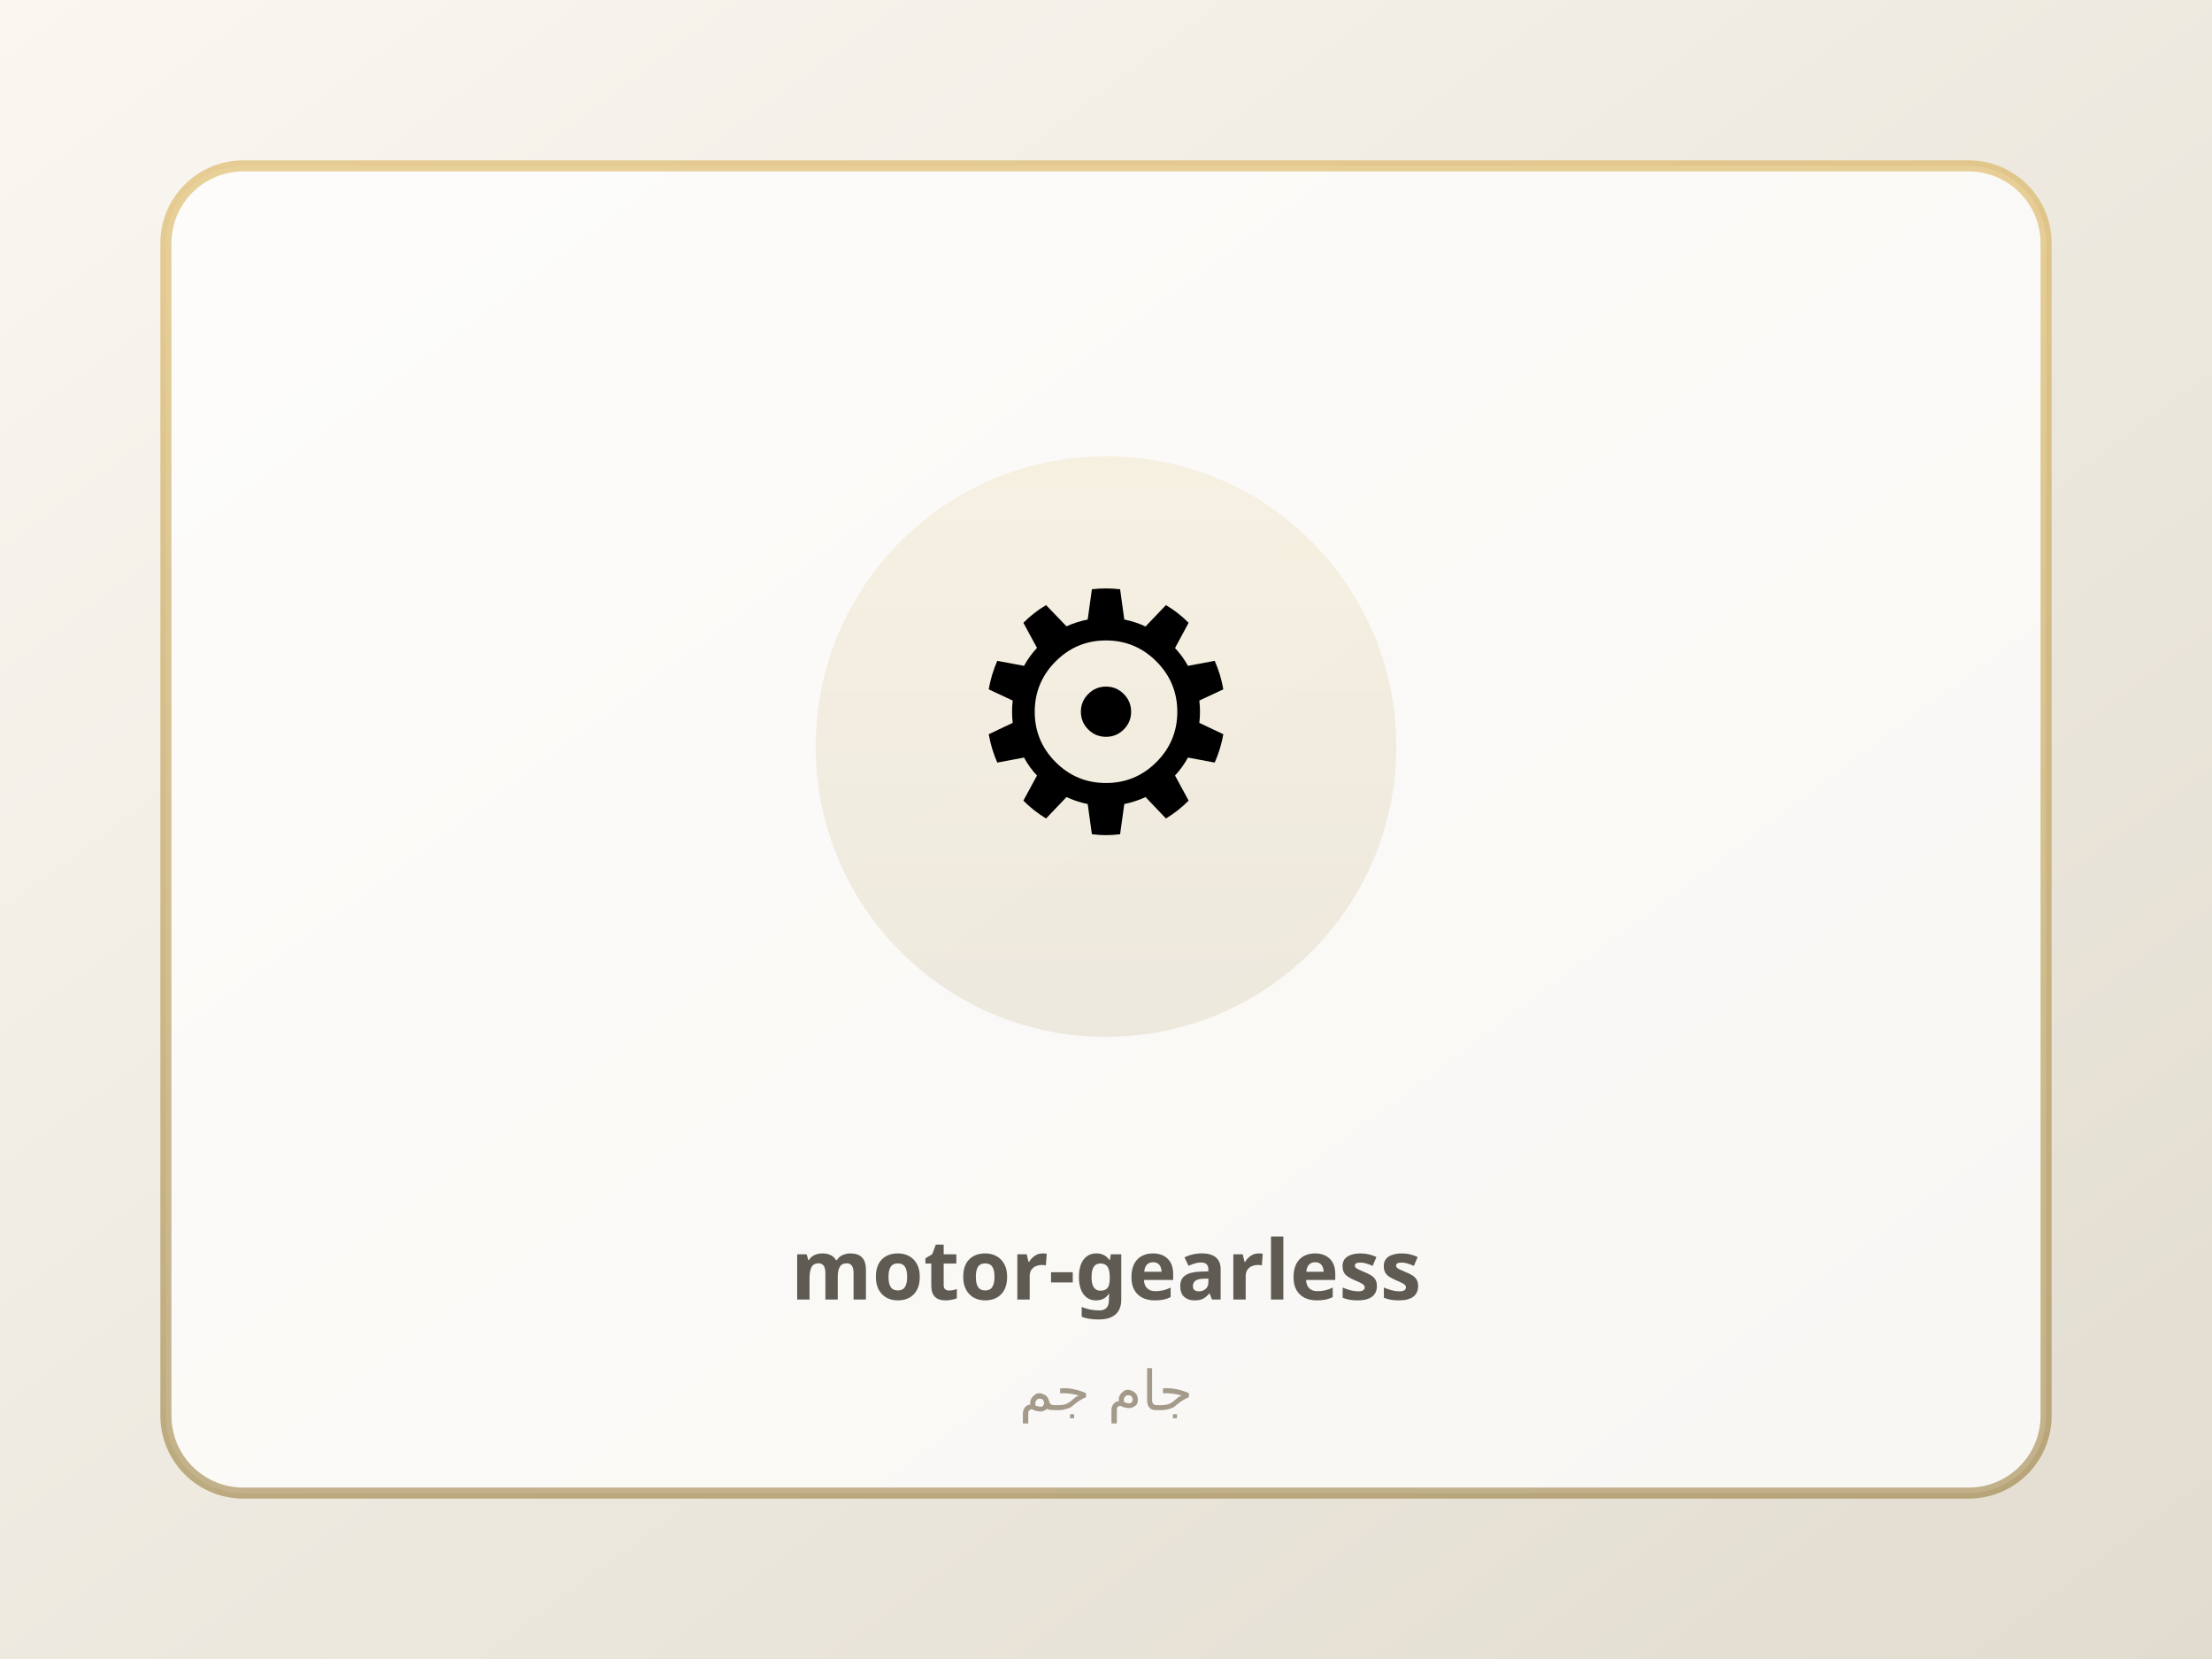
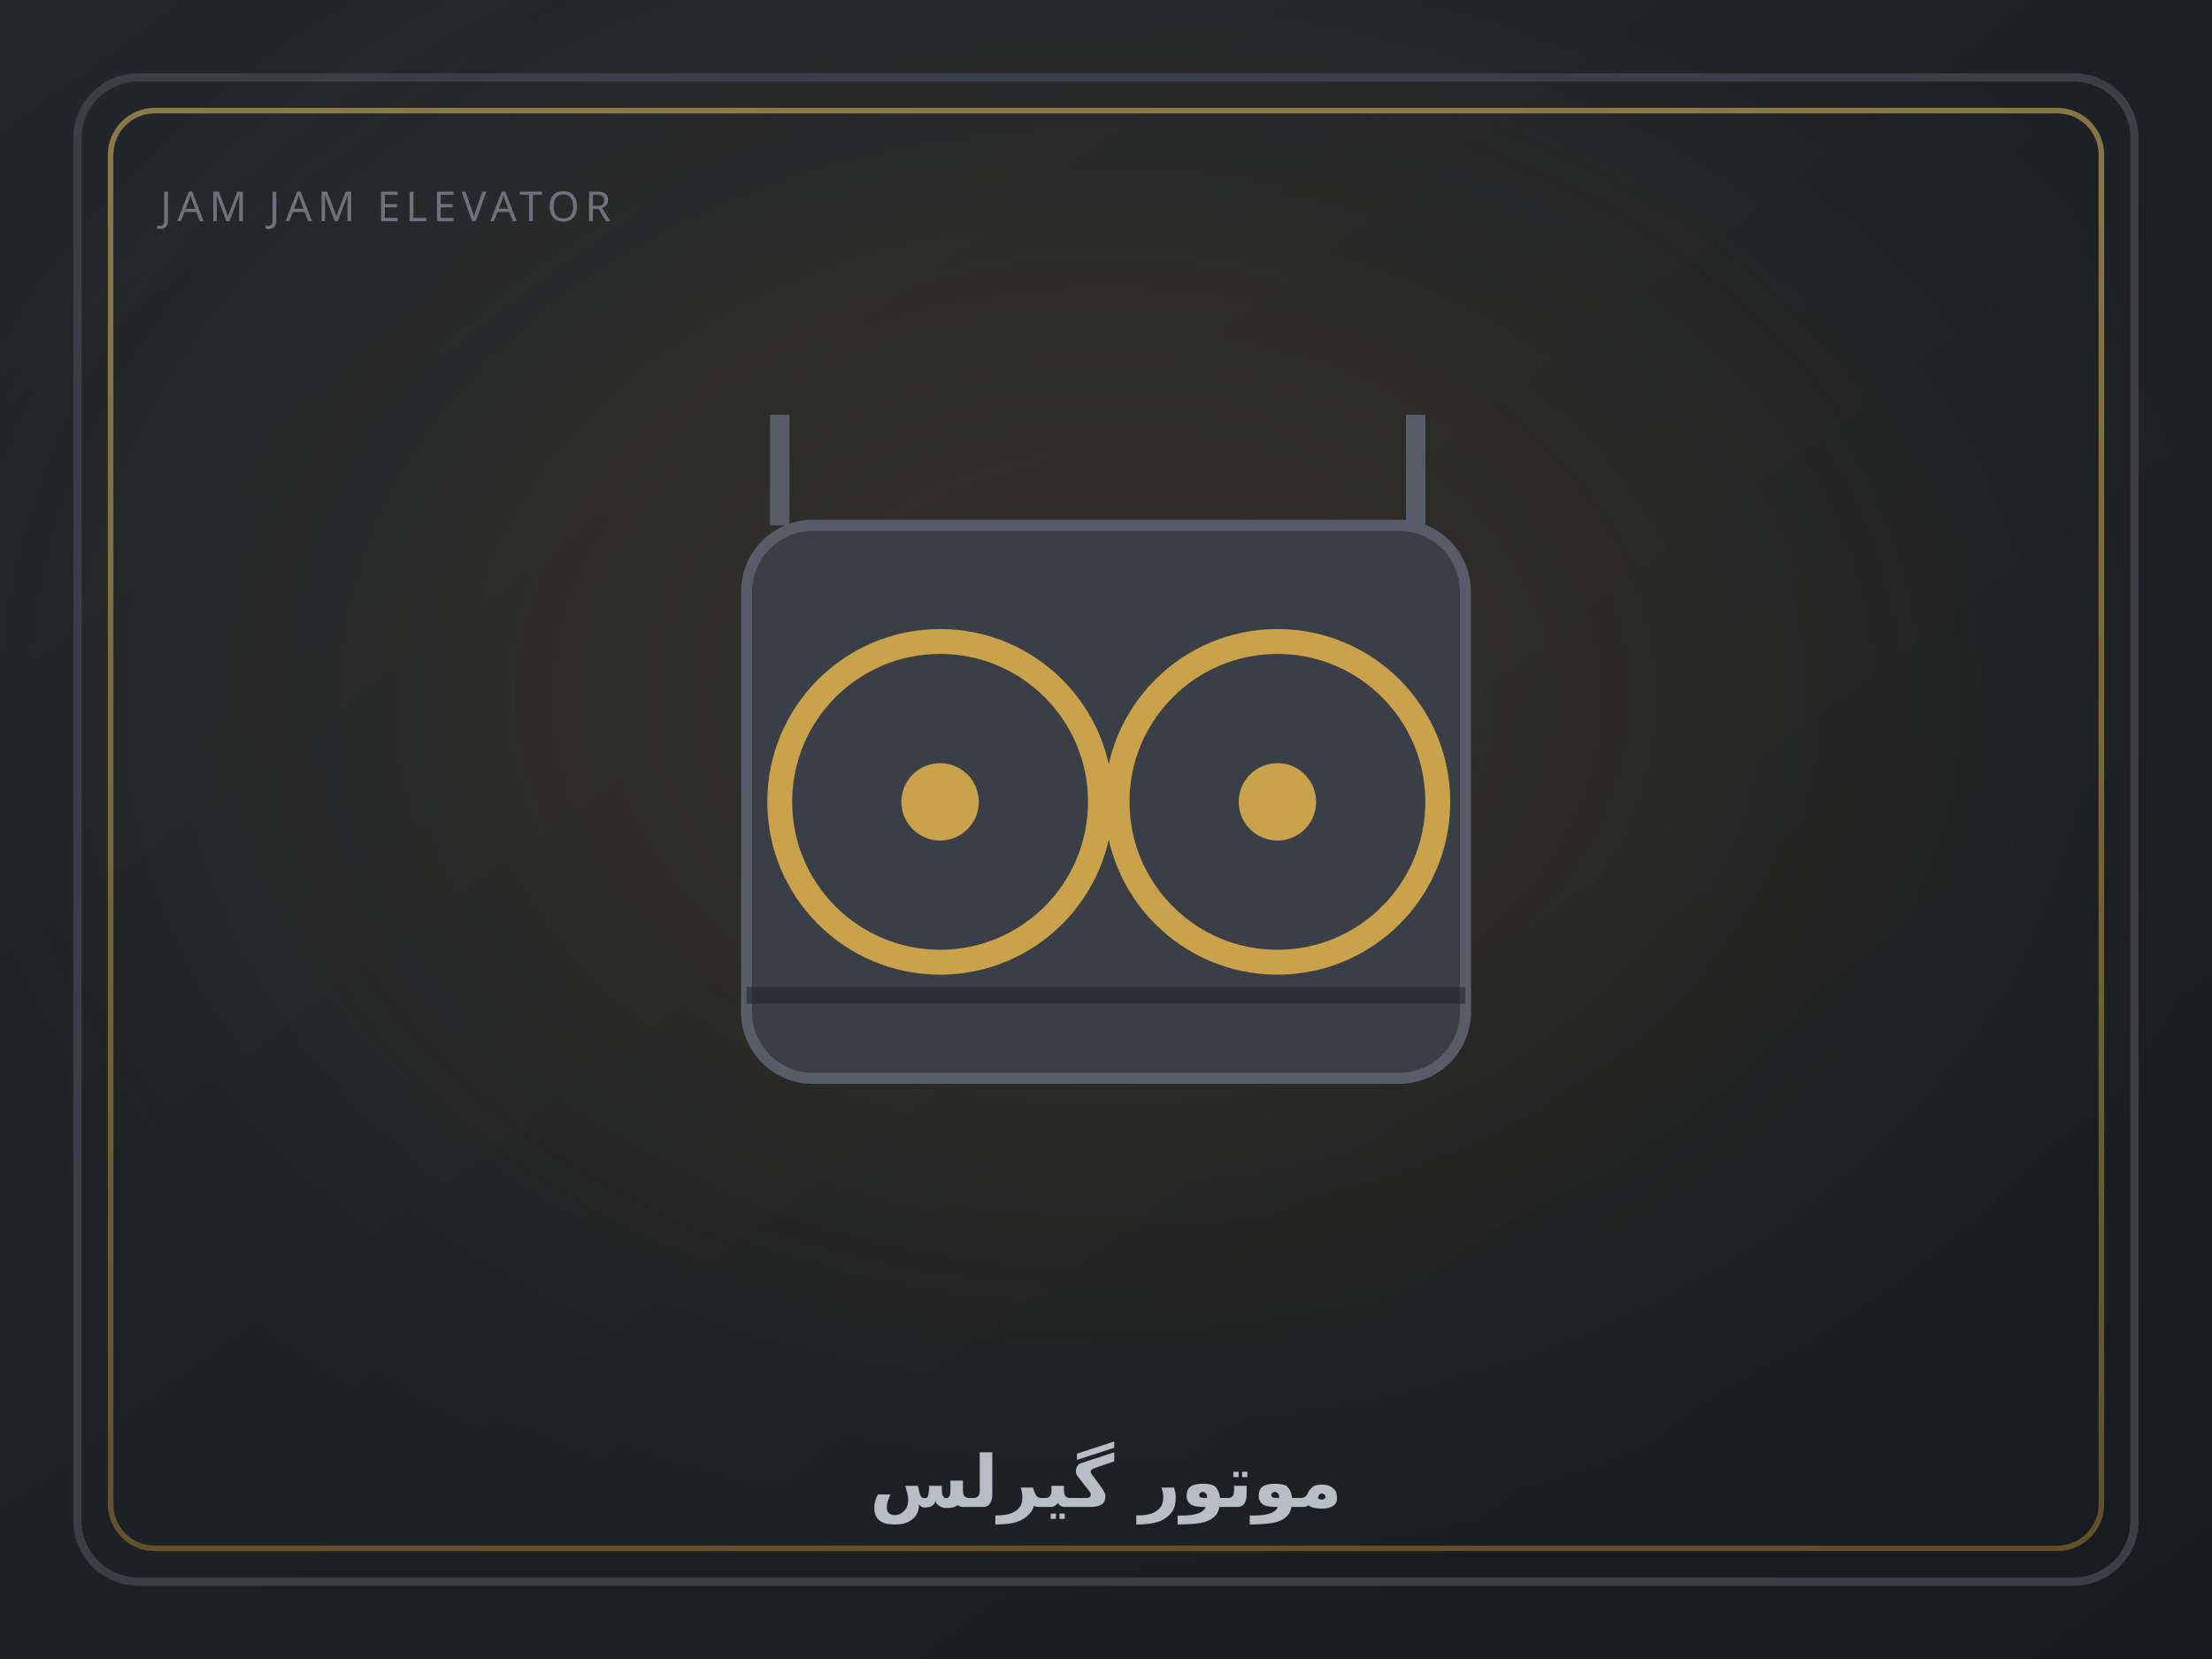
<svg xmlns="http://www.w3.org/2000/svg" width="800" height="600" viewBox="0 0 800 600">
  <defs>
    <linearGradient id="bg" x1="0" y1="0" x2="1" y2="1">
-       <stop offset="0%" stop-color="#faf7f1" />
-       <stop offset="100%" stop-color="#e2dccf" />
+       <stop offset="0%" stop-color="#23262b" />
+       <stop offset="100%" stop-color="#171a1e" />
    </linearGradient>
+     <radialGradient id="glow" cx="0.5" cy="0.42" r="0.55">
+       <stop offset="0%" stop-color="#c9a24b" stop-opacity="0.14" />
+       <stop offset="100%" stop-color="#c9a24b" stop-opacity="0" />
+     </radialGradient>
    <linearGradient id="acc" x1="0" y1="0" x2="0" y2="1">
-       <stop offset="0%" stop-color="#d4a437" />
-       <stop offset="100%" stop-color="#8a6a1f" />
+       <stop offset="0%" stop-color="#e0bd63" />
+       <stop offset="100%" stop-color="#9a7a2e" />
    </linearGradient>
  </defs>
  <rect width="800" height="600" fill="url(#bg)" />
-   <rect x="60" y="60" width="680" height="480" rx="28" fill="#ffffff" opacity="0.75" />
-   <rect x="60" y="60" width="680" height="480" rx="28" fill="none" stroke="url(#acc)" stroke-width="4" opacity="0.5" />
-   <circle cx="400" cy="270" r="105" fill="url(#acc)" opacity="0.12" />
-   <text x="400" y="300" text-anchor="middle" font-size="120">⚙️</text>
-   <text x="400" y="470" text-anchor="middle" font-family="Tahoma,sans-serif" font-size="30" font-weight="bold" fill="#5f5b53">motor-gearless</text>
-   <text x="400" y="510" text-anchor="middle" font-family="Tahoma,sans-serif" font-size="20" fill="#a39a8a">جام جم</text>
+   <rect width="800" height="600" fill="url(#glow)" />
+   <rect x="28" y="28" width="744" height="544" rx="22" fill="none" stroke="#3a3f47" stroke-width="3" />
+   <rect x="40" y="40" width="720" height="520" rx="16" fill="none" stroke="url(#acc)" stroke-width="2" opacity="0.55" />
+   <g transform="translate(400,290)">
+     <rect x="-130" y="-100" width="260" height="200" rx="24" fill="#3a3f47" />
+     <rect x="-130" y="-100" width="260" height="200" rx="24" fill="none" stroke="#565d68" stroke-width="4" />
+     <circle cx="-60" cy="0" r="58" fill="none" stroke="#c9a24b" stroke-width="9" />
+     <circle cx="-60" cy="0" r="14" fill="#c9a24b" />
+     <circle cx="62" cy="0" r="58" fill="none" stroke="#c9a24b" stroke-width="9" />
+     <circle cx="62" cy="0" r="14" fill="#c9a24b" />
+     <line x1="-118" y1="-100" x2="-118" y2="-140" stroke="#565d68" stroke-width="7" />
+     <line x1="112" y1="-100" x2="112" y2="-140" stroke="#565d68" stroke-width="7" />
+     <line x1="-130" y1="70" x2="130" y2="70" stroke="#22262b" stroke-width="6" opacity="0.6" />
+   </g>
+   <text x="400" y="545" text-anchor="middle" font-family="Tahoma,sans-serif" font-size="26" font-weight="bold" fill="#b8bec7">موتور گیرلس</text>
+   <text x="58" y="80" text-anchor="start" font-family="Tahoma,sans-serif" font-size="15" fill="#6b727c" letter-spacing="2">JAM JAM ELEVATOR</text>
</svg>
